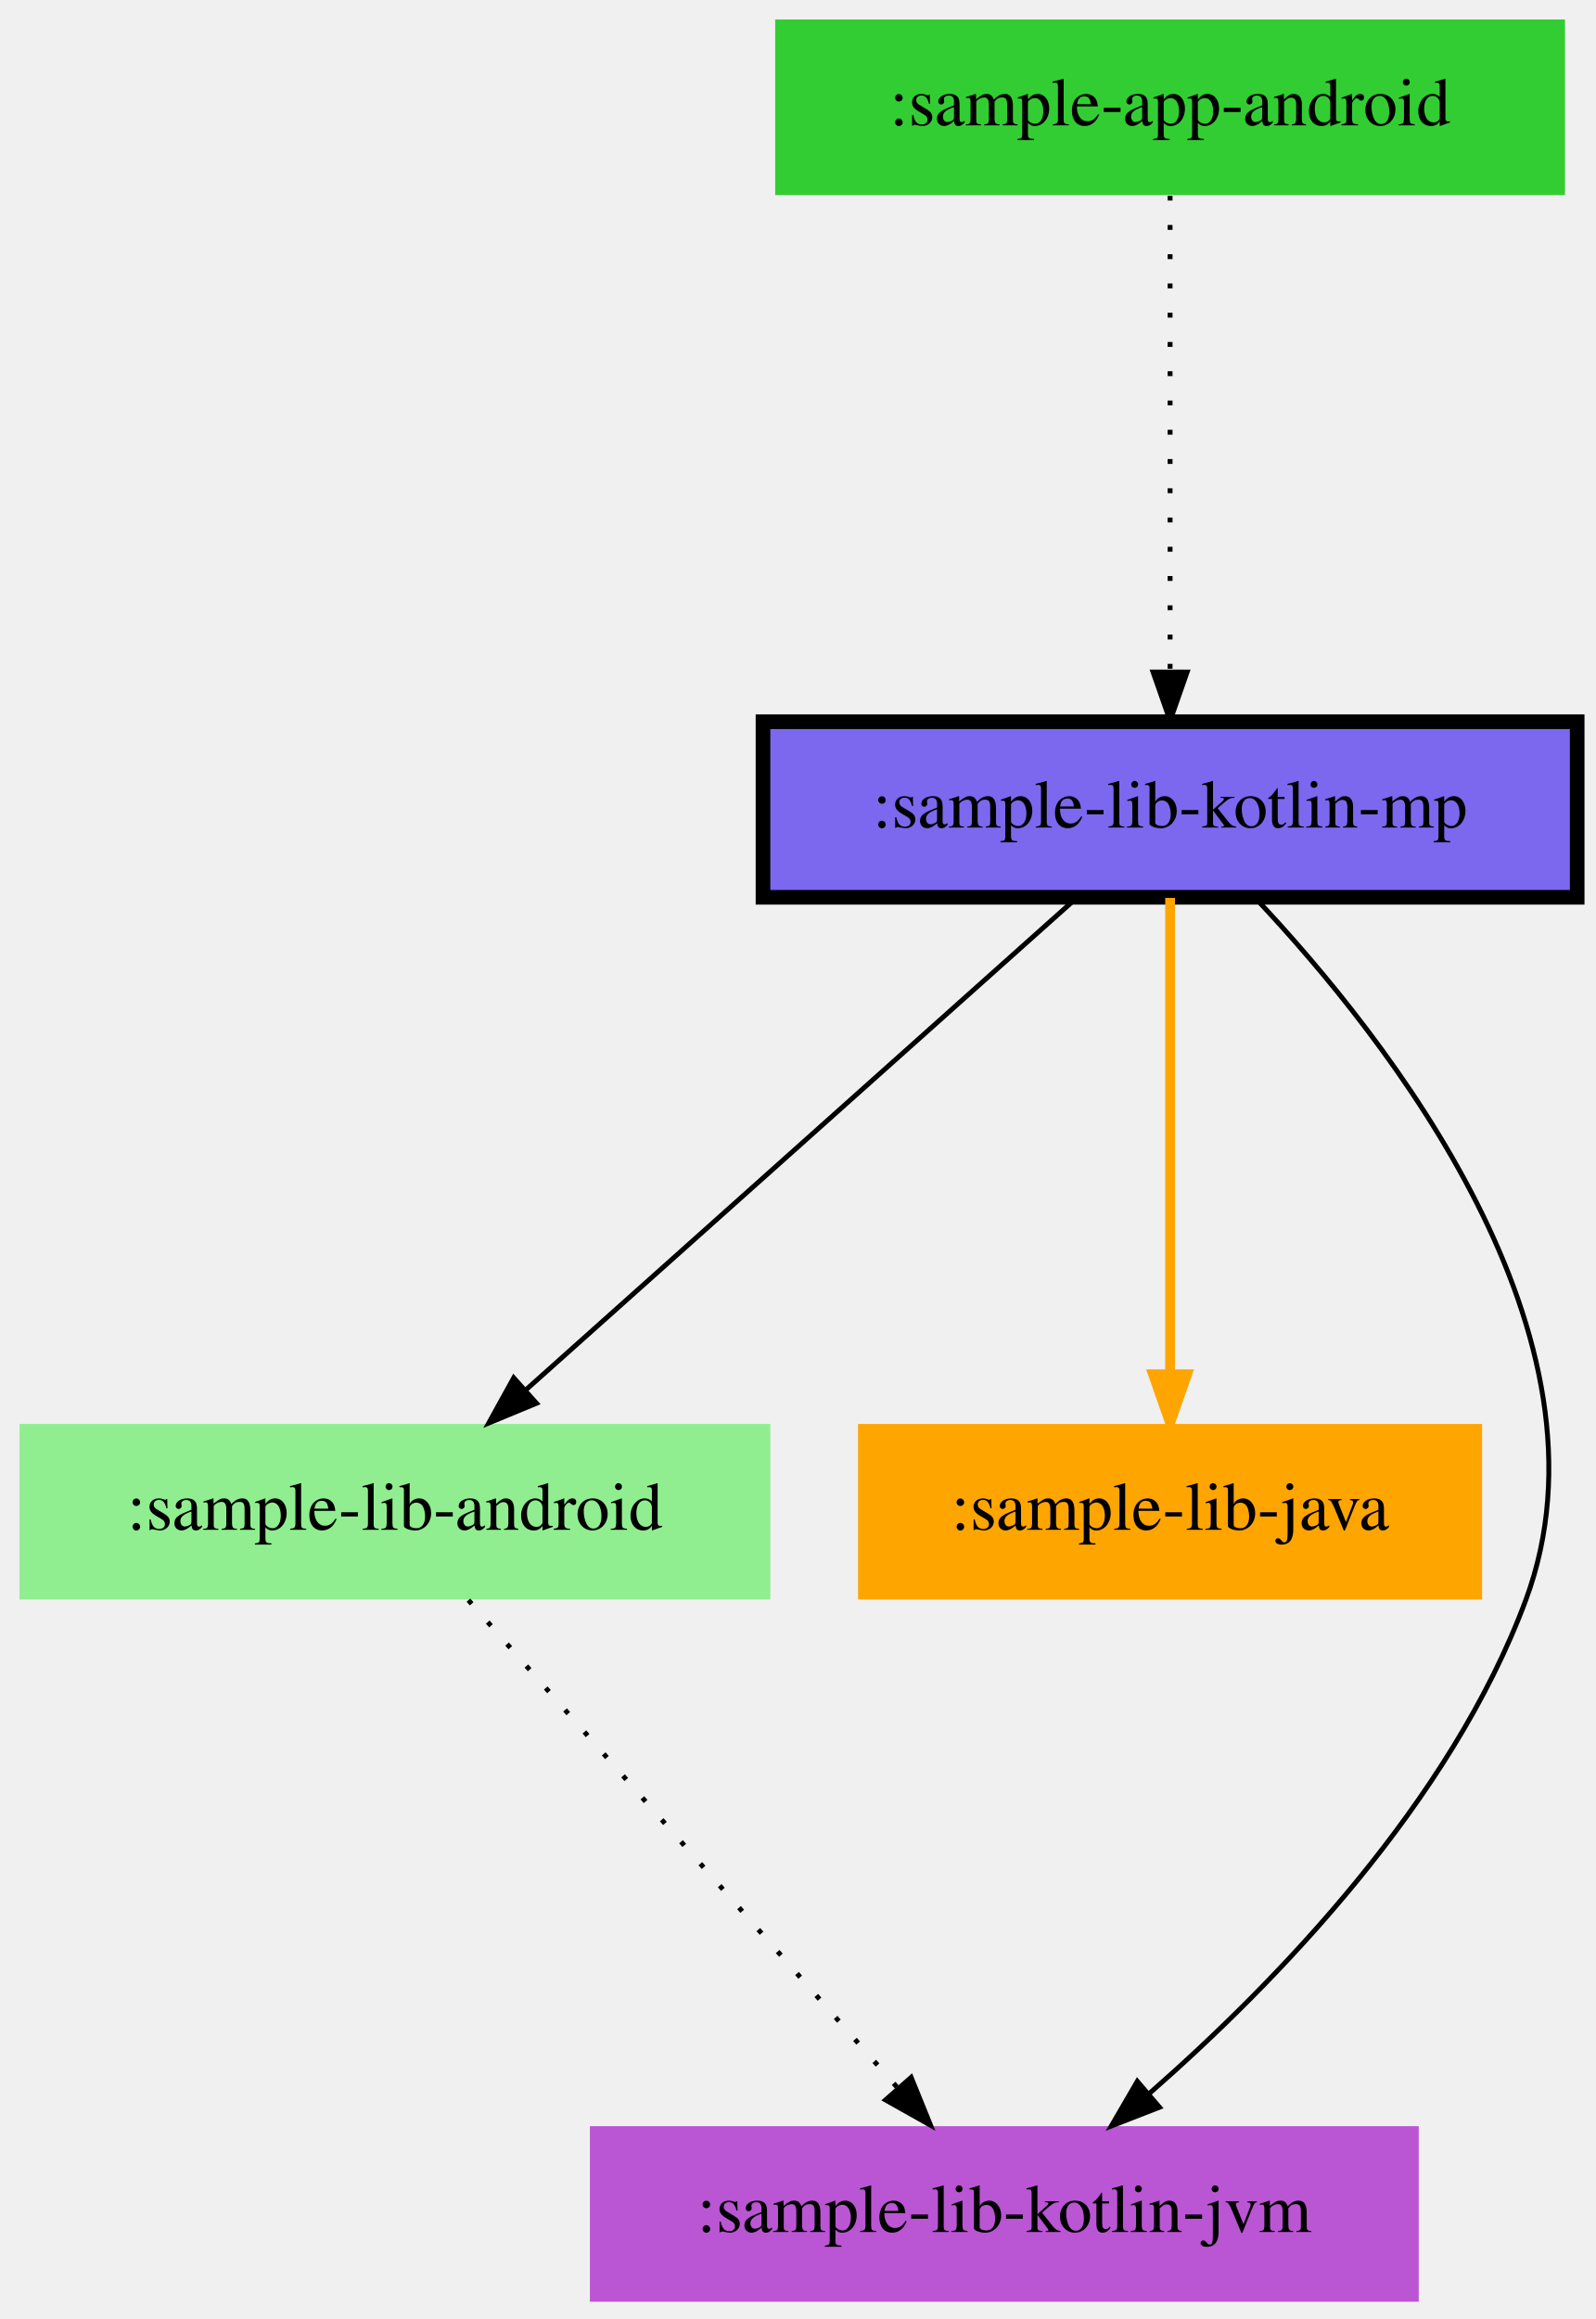
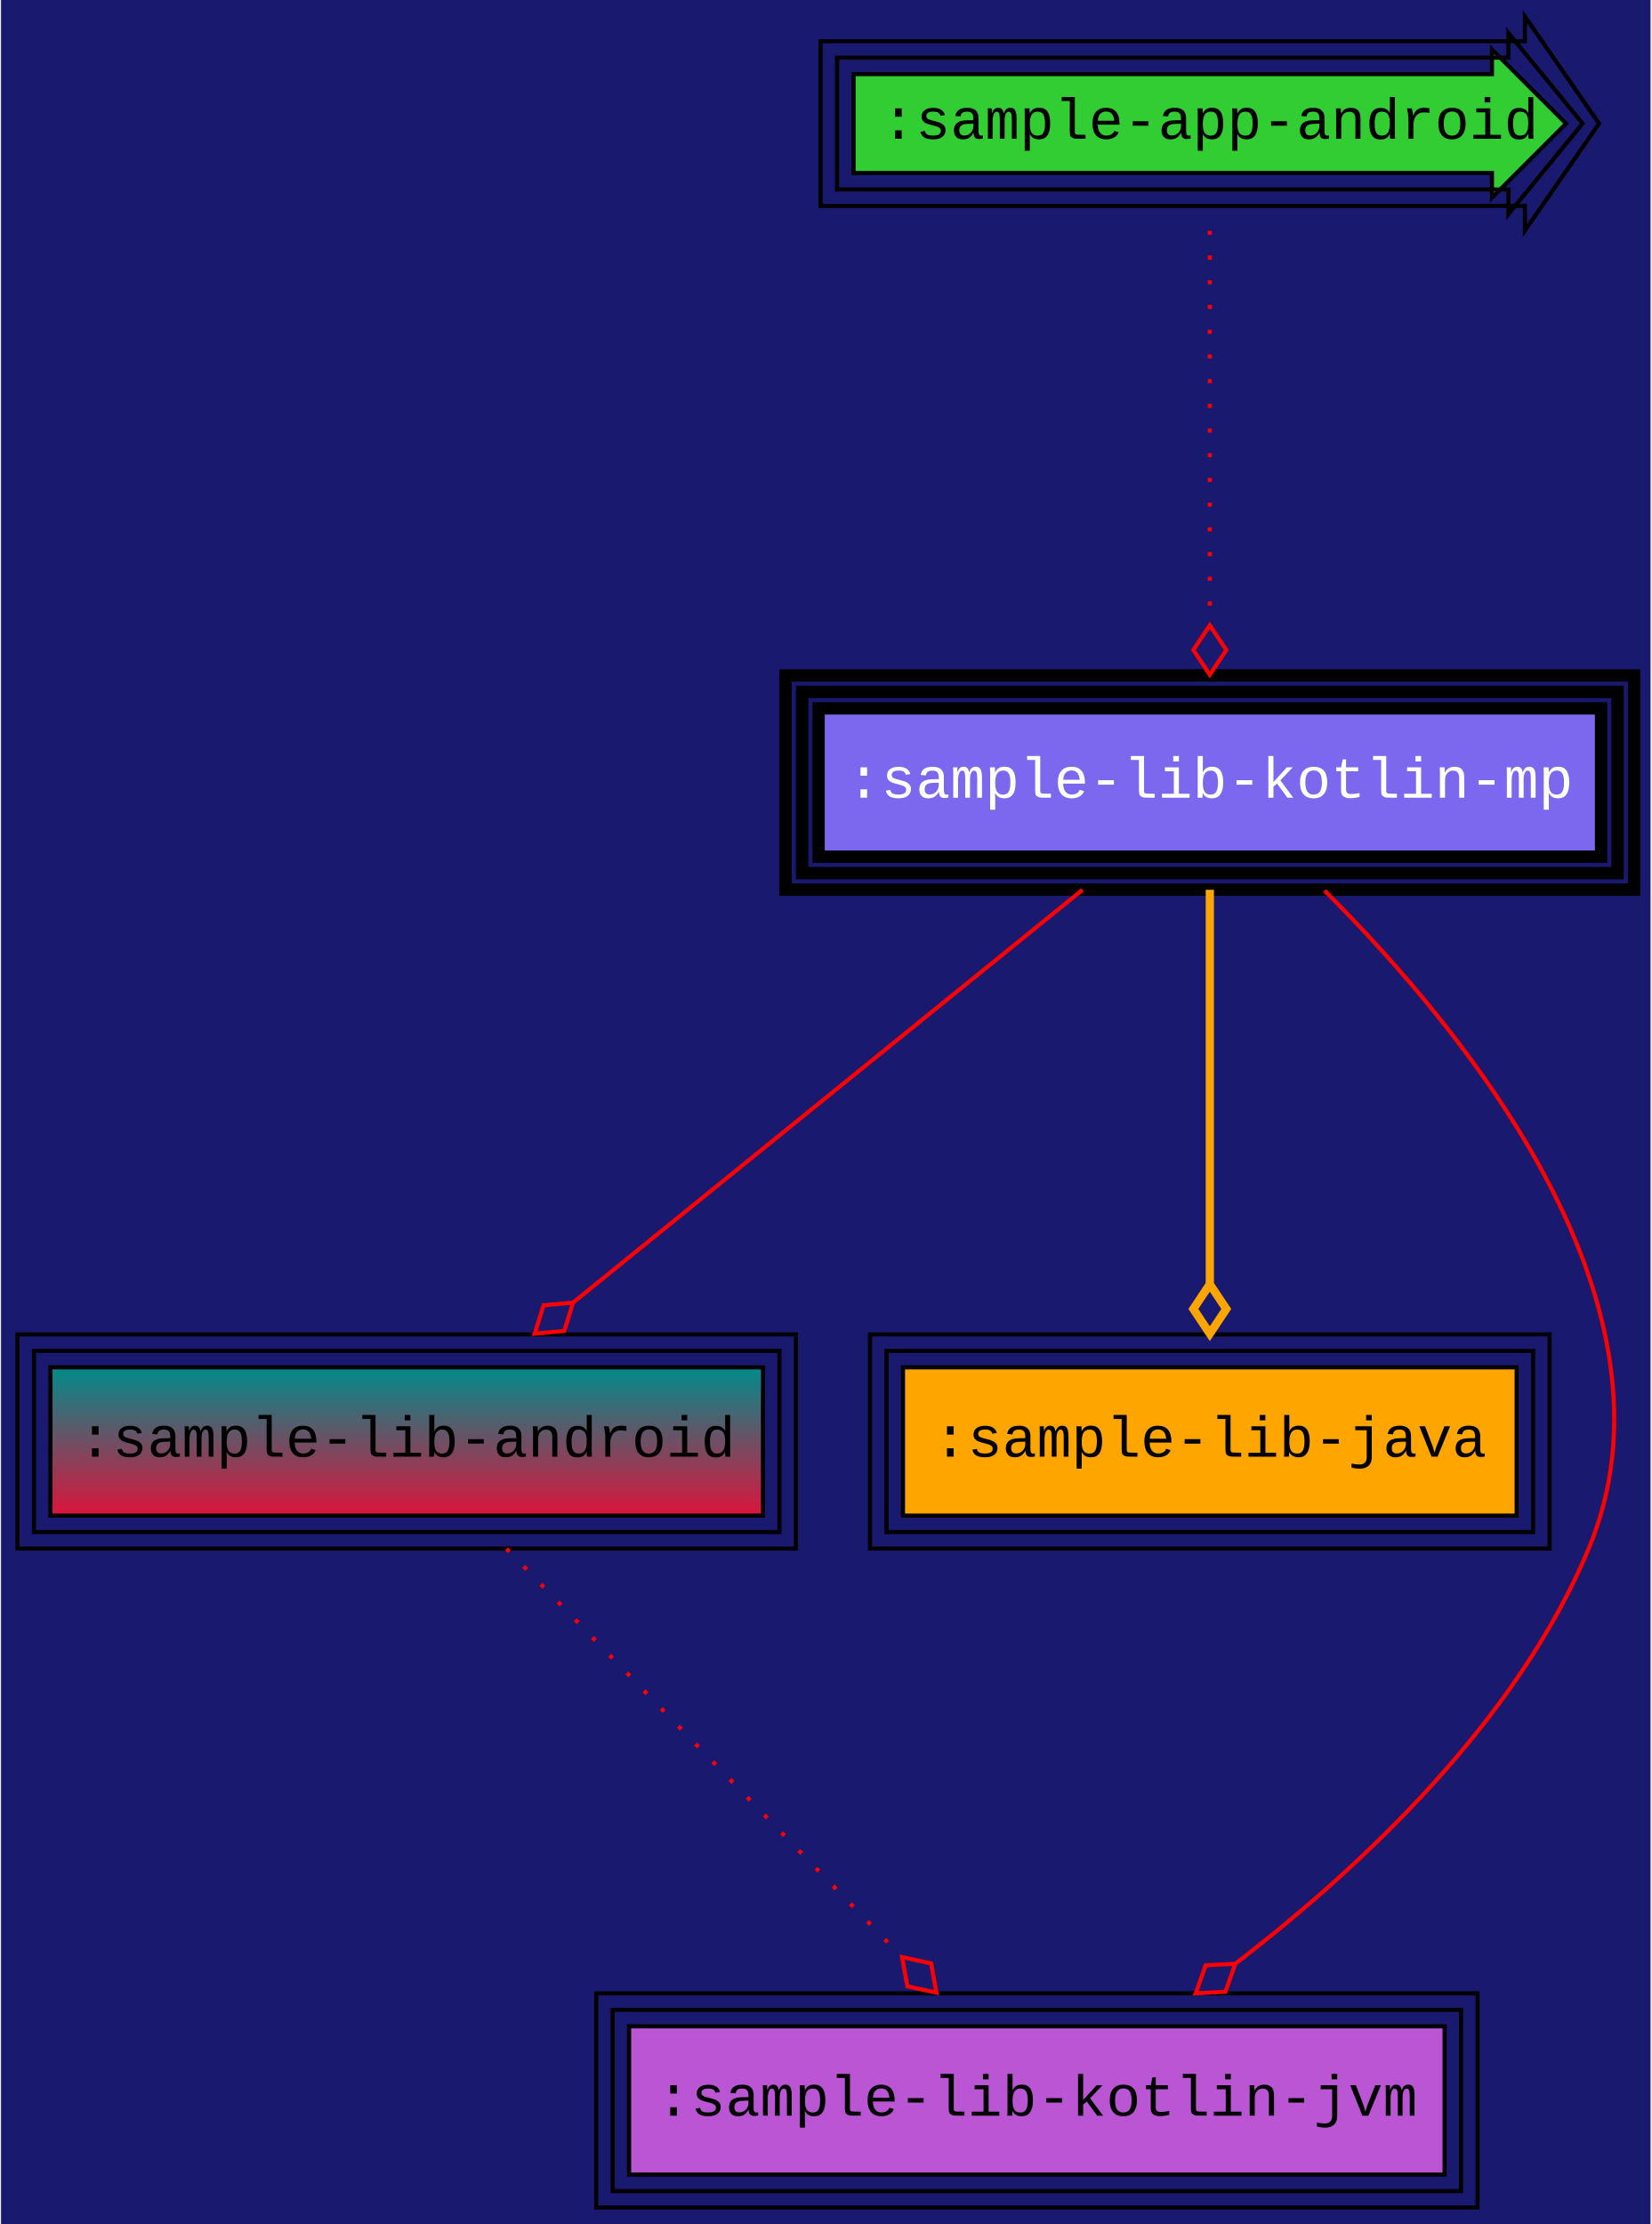
- <svg xmlns="http://www.w3.org/2000/svg" width="455pt" height="661pt" viewBox="0.00 0.00 455.00 661.00">
-   <g id="graph0" class="graph" transform="scale(1.39 1.39) rotate(0) translate(4 472)">
+ <svg xmlns="http://www.w3.org/2000/svg" width="401pt" height="540pt" viewBox="0.00 0.00 400.50 540.00">
+   <g id="graph0" class="graph" transform="scale(1 1) rotate(0) translate(4 536)">
+     <polygon fill="MidnightBlue" stroke="transparent" points="-4,4 -4,-536 396.5,-536 396.5,4 -4,4" />
    <g id="node1" class="node">
-       <polygon fill="limegreen" stroke="transparent" points="317,-468 155,-468 155,-432 317,-432 317,-468" />
-       <text text-anchor="middle" x="236" y="-446.3" font-family="Times,serif" font-size="14.00">:sample-app-android</text>
+       <polygon fill="limegreen" stroke="black" points="358,-518 203,-518 203,-494 358,-494 358,-488 376,-506 358,-524 358,-518" />
+       <polygon fill="none" stroke="black" points="362,-522 199,-522 199,-490 362,-490 362,-484 380,-506 362,-528 362,-522" />
+       <polygon fill="none" stroke="black" points="366,-526 195,-526 195,-486 366,-486 366,-480 384,-506 366,-532 366,-526" />
+       <text text-anchor="middle" x="289.5" y="-502.3" font-family="Courier New" font-size="14.00">:sample-app-android</text>
    </g>
    <g id="node5" class="node">
-       <polygon fill="mediumslateblue" stroke="black" stroke-width="3" points="319.5,-324 152.5,-324 152.5,-288 319.5,-288 319.5,-324" />
-       <text text-anchor="middle" x="236" y="-302.3" font-family="Times,serif" font-size="14.00">:sample-lib-kotlin-mp</text>
+       <polygon fill="mediumslateblue" stroke="black" stroke-width="3" points="384.5,-364 194.5,-364 194.5,-328 384.5,-328 384.5,-364" />
+       <polygon fill="none" stroke="black" stroke-width="3" points="388.5,-368 190.5,-368 190.5,-324 388.5,-324 388.5,-368" />
+       <polygon fill="none" stroke="black" stroke-width="3" points="392.5,-372 186.5,-372 186.5,-320 392.5,-320 392.5,-372" />
+       <text text-anchor="middle" x="289.5" y="-342.3" font-family="Courier New" font-size="14.00" fill="white">:sample-lib-kotlin-mp</text>
    </g>
    <g id="edge1" class="edge">
-       <path fill="none" stroke="black" stroke-dasharray="1,5" d="M236,-431.87C236,-407.67 236,-363.21 236,-334.39" />
-       <polygon fill="black" stroke="black" points="239.5,-334.19 236,-324.19 232.5,-334.19 239.5,-334.19" />
+       <path fill="none" stroke="red" stroke-dasharray="1,5" d="M289.5,-479.96C289.5,-454.27 289.5,-413.98 289.5,-384.48" />
+       <polygon fill="none" stroke="red" points="289.5,-384.18 285.5,-378.18 289.5,-372.18 293.5,-378.18 289.5,-384.18" />
    </g>
    <g id="node2" class="node">
-       <polygon fill="lightgreen" stroke="transparent" points="154,-180 0,-180 0,-144 154,-144 154,-180" />
-       <text text-anchor="middle" x="77" y="-158.3" font-family="Times,serif" font-size="14.00">:sample-lib-android</text>
+       <defs>
+         <linearGradient id="l_0" gradientUnits="userSpaceOnUse" x1="94.5" y1="-168" x2="94.5" y2="-204">
+           <stop offset="0" style="stop-color:crimson;stop-opacity:1.;" />
+           <stop offset="1" style="stop-color:#008b8b;stop-opacity:1.;" />
+         </linearGradient>
+       </defs>
+       <polygon fill="url(#l_0)" stroke="black" points="181,-204 8,-204 8,-168 181,-168 181,-204" />
+       <polygon fill="none" stroke="black" points="185,-208 4,-208 4,-164 185,-164 185,-208" />
+       <polygon fill="none" stroke="black" points="189,-212 0,-212 0,-160 189,-160 189,-212" />
+       <text text-anchor="middle" x="94.5" y="-182.3" font-family="Courier New" font-size="14.00">:sample-lib-android</text>
    </g>
    <g id="node4" class="node">
-       <polygon fill="mediumorchid" stroke="transparent" points="287,-36 117,-36 117,0 287,0 287,-36" />
-       <text text-anchor="middle" x="202" y="-14.3" font-family="Times,serif" font-size="14.00">:sample-lib-kotlin-jvm</text>
+       <polygon fill="mediumorchid" stroke="black" points="346.5,-44 148.5,-44 148.5,-8 346.5,-8 346.5,-44" />
+       <polygon fill="none" stroke="black" points="350.5,-48 144.5,-48 144.5,-4 350.5,-4 350.5,-48" />
+       <polygon fill="none" stroke="black" points="354.5,-52 140.5,-52 140.5,0 354.5,0 354.5,-52" />
+       <text text-anchor="middle" x="247.5" y="-22.3" font-family="Courier New" font-size="14.00">:sample-lib-kotlin-jvm</text>
    </g>
    <g id="edge2" class="edge">
-       <path fill="none" stroke="black" stroke-dasharray="1,5" d="M92.08,-143.87C114.04,-118.92 154.95,-72.45 180.19,-43.77" />
-       <polygon fill="black" stroke="black" points="182.89,-46.01 186.87,-36.19 177.63,-41.38 182.89,-46.01" />
+       <path fill="none" stroke="red" stroke-dasharray="1,5" d="M118.74,-159.96C144.63,-133.23 185.81,-90.71 214.61,-60.97" />
+       <polygon fill="none" stroke="red" points="214.77,-60.8 216.07,-53.71 223.12,-52.18 221.82,-59.27 214.77,-60.8" />
    </g>
    <g id="node3" class="node">
-       <polygon fill="orange" stroke="transparent" points="300,-180 172,-180 172,-144 300,-144 300,-180" />
-       <text text-anchor="middle" x="236" y="-158.3" font-family="Times,serif" font-size="14.00">:sample-lib-java</text>
+       <polygon fill="orange" stroke="black" points="364,-204 215,-204 215,-168 364,-168 364,-204" />
+       <polygon fill="none" stroke="black" points="368,-208 211,-208 211,-164 368,-164 368,-208" />
+       <polygon fill="none" stroke="black" points="372,-212 207,-212 207,-160 372,-160 372,-212" />
+       <text text-anchor="middle" x="289.5" y="-182.3" font-family="Courier New" font-size="14.00">:sample-lib-java</text>
    </g>
    <g id="edge3" class="edge">
-       <path fill="none" stroke="black" d="M216.82,-287.87C188.65,-262.71 135.96,-215.65 103.92,-187.04" />
-       <polygon fill="black" stroke="black" points="106.04,-184.24 96.25,-180.19 101.37,-189.46 106.04,-184.24" />
+       <path fill="none" stroke="red" d="M258.6,-319.96C225.18,-292.89 171.77,-249.6 135.01,-219.82" />
+       <polygon fill="none" stroke="red" points="134.9,-219.73 127.72,-219.06 125.58,-212.18 132.76,-212.85 134.9,-219.73" />
    </g>
    <g id="edge4" class="edge">
-       <path fill="none" stroke="orange" stroke-width="2" d="M236,-287.87C236,-263.67 236,-219.21 236,-190.39" />
-       <polygon fill="orange" stroke="orange" stroke-width="2" points="239.5,-190.19 236,-180.19 232.5,-190.19 239.5,-190.19" />
+       <path fill="none" stroke="orange" stroke-width="2" d="M289.5,-319.96C289.5,-294.27 289.5,-253.98 289.5,-224.48" />
+       <polygon fill="none" stroke="orange" stroke-width="2" points="289.5,-224.18 285.5,-218.18 289.5,-212.18 293.5,-218.18 289.5,-224.18" />
    </g>
    <g id="edge5" class="edge">
-       <path fill="none" stroke="black" d="M253.39,-287.95C280.77,-258.93 328.89,-197.83 309,-144 293.65,-102.48 257.68,-65.42 231.67,-42.64" />
-       <polygon fill="black" stroke="black" points="233.83,-39.88 223.95,-36.04 229.28,-45.2 233.83,-39.88" />
+       <path fill="none" stroke="red" d="M317.35,-319.77C352.58,-284.61 405.91,-218.61 381.5,-160 364.16,-118.36 326.75,-83.06 295.85,-59.31" />
+       <polygon fill="none" stroke="red" points="295.69,-59.19 288.49,-58.81 286.08,-52.01 293.28,-52.4 295.69,-59.19" />
    </g>
  </g>
</svg>
